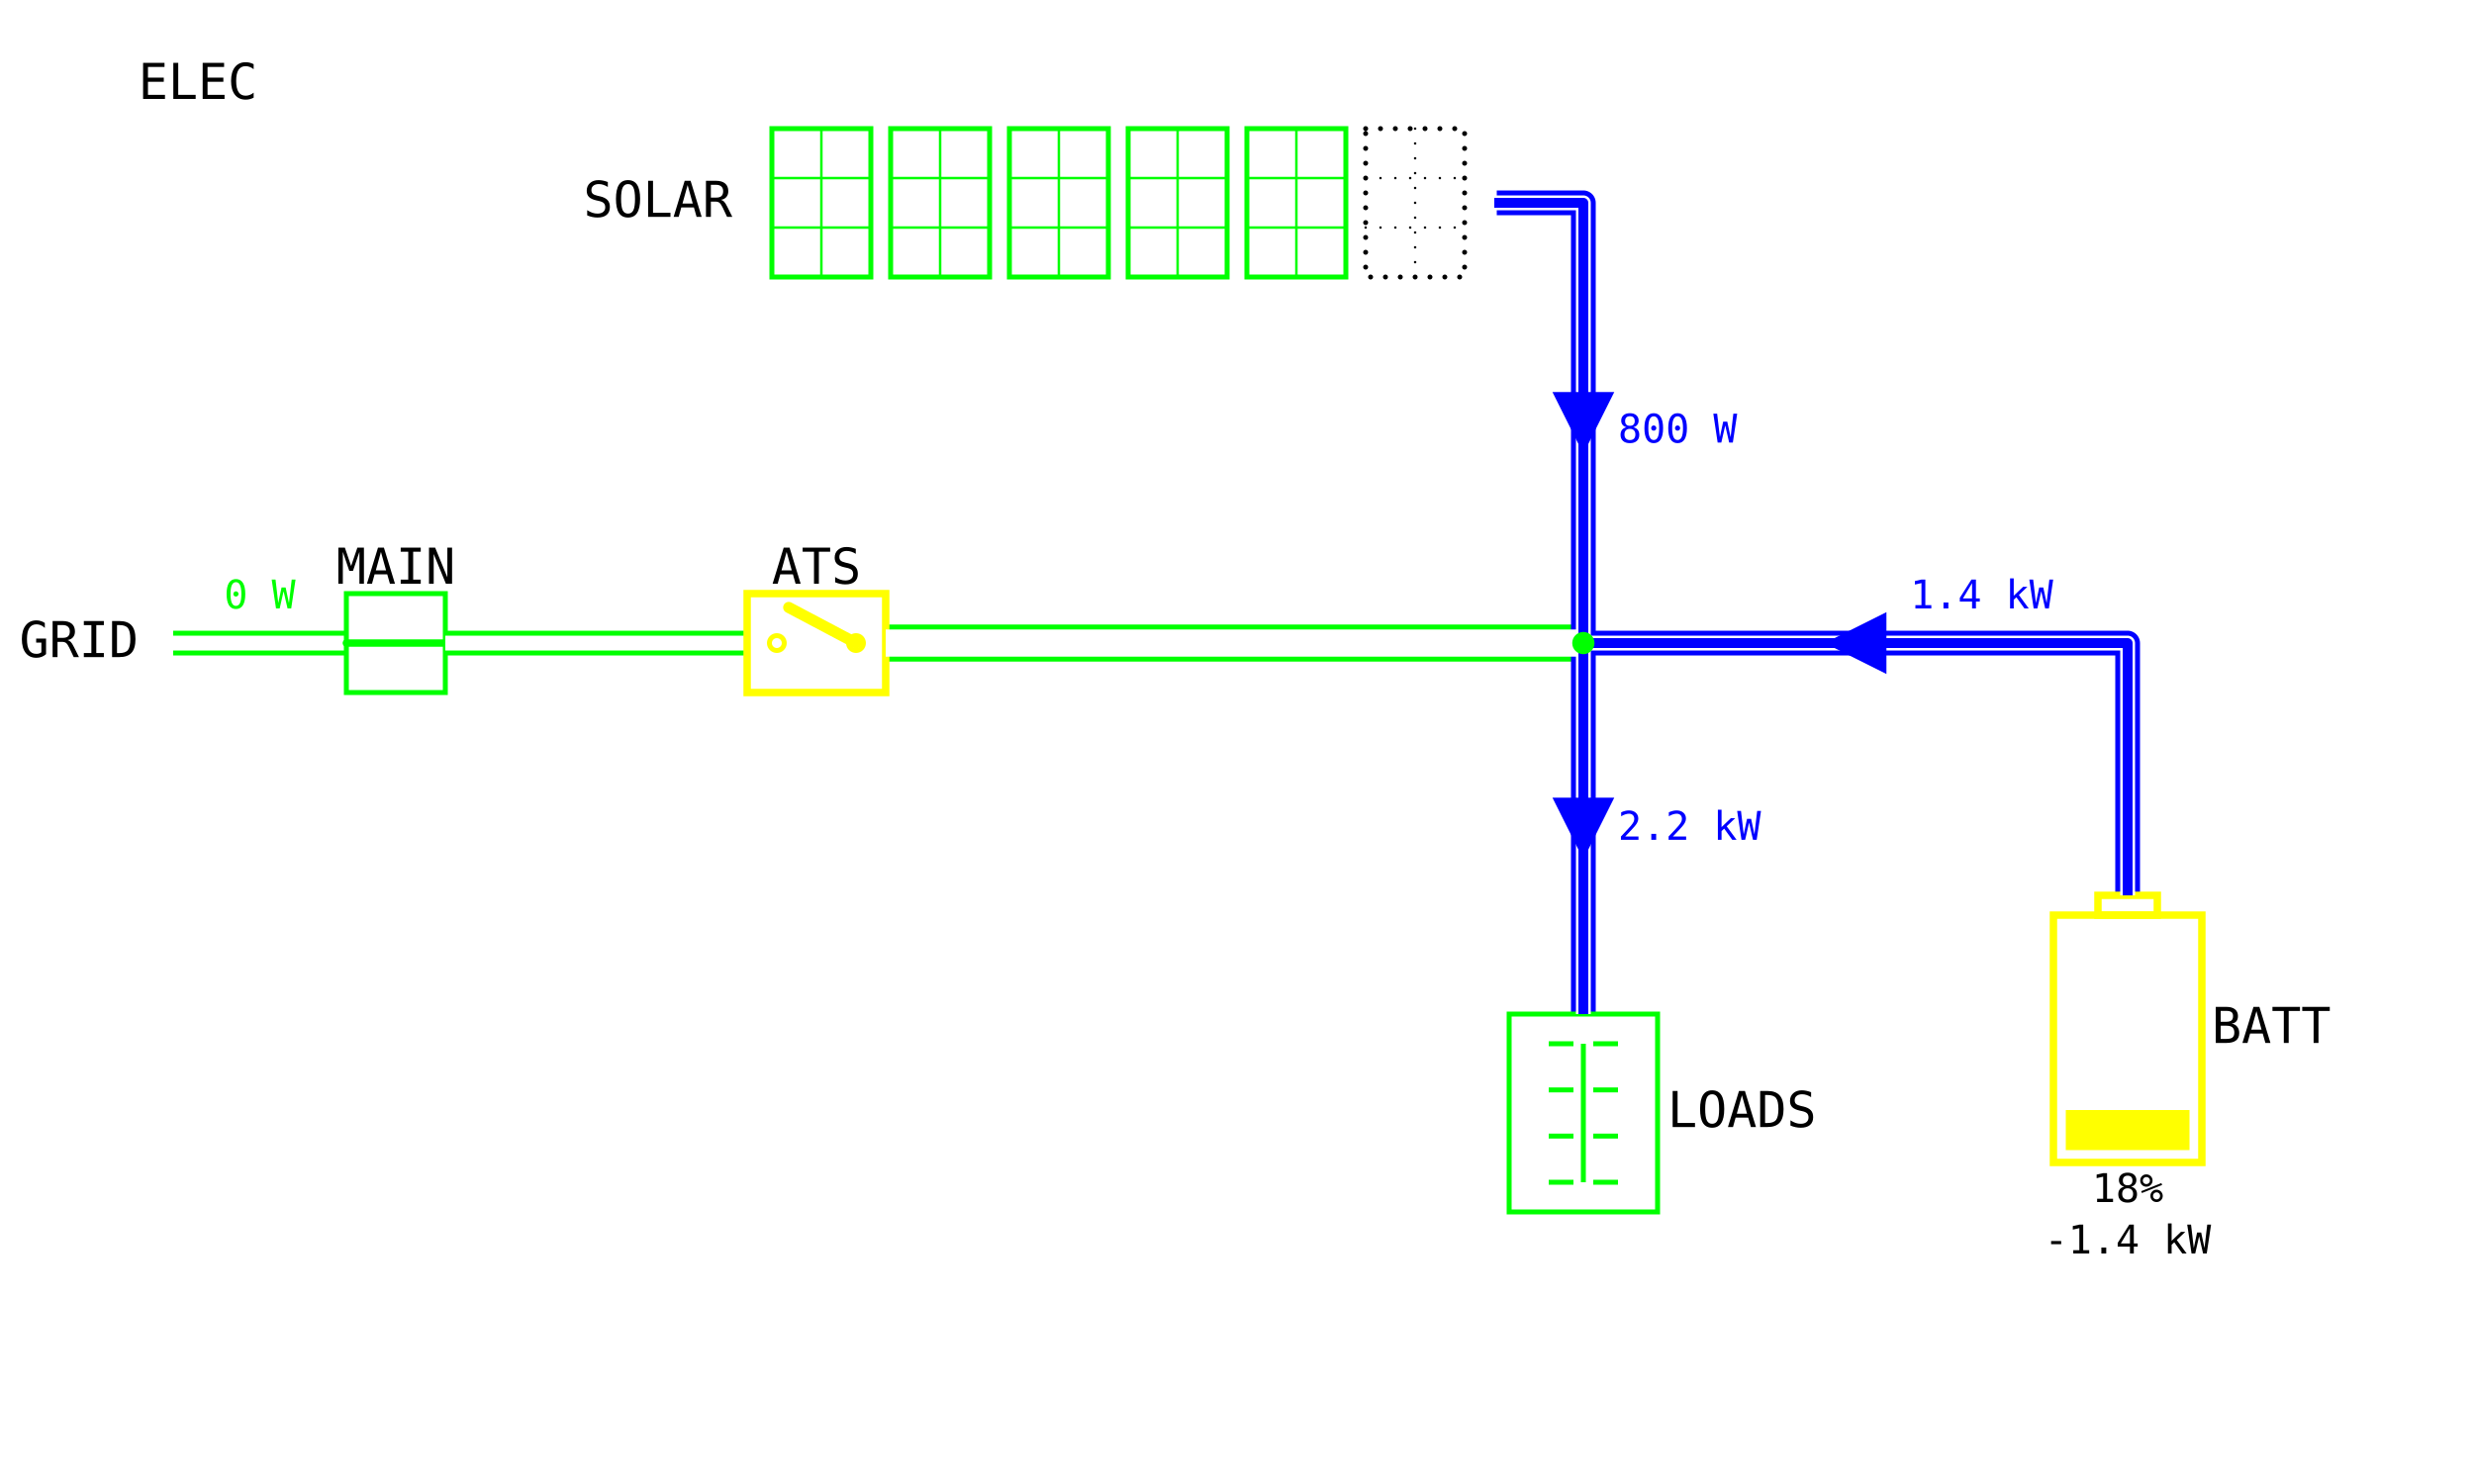
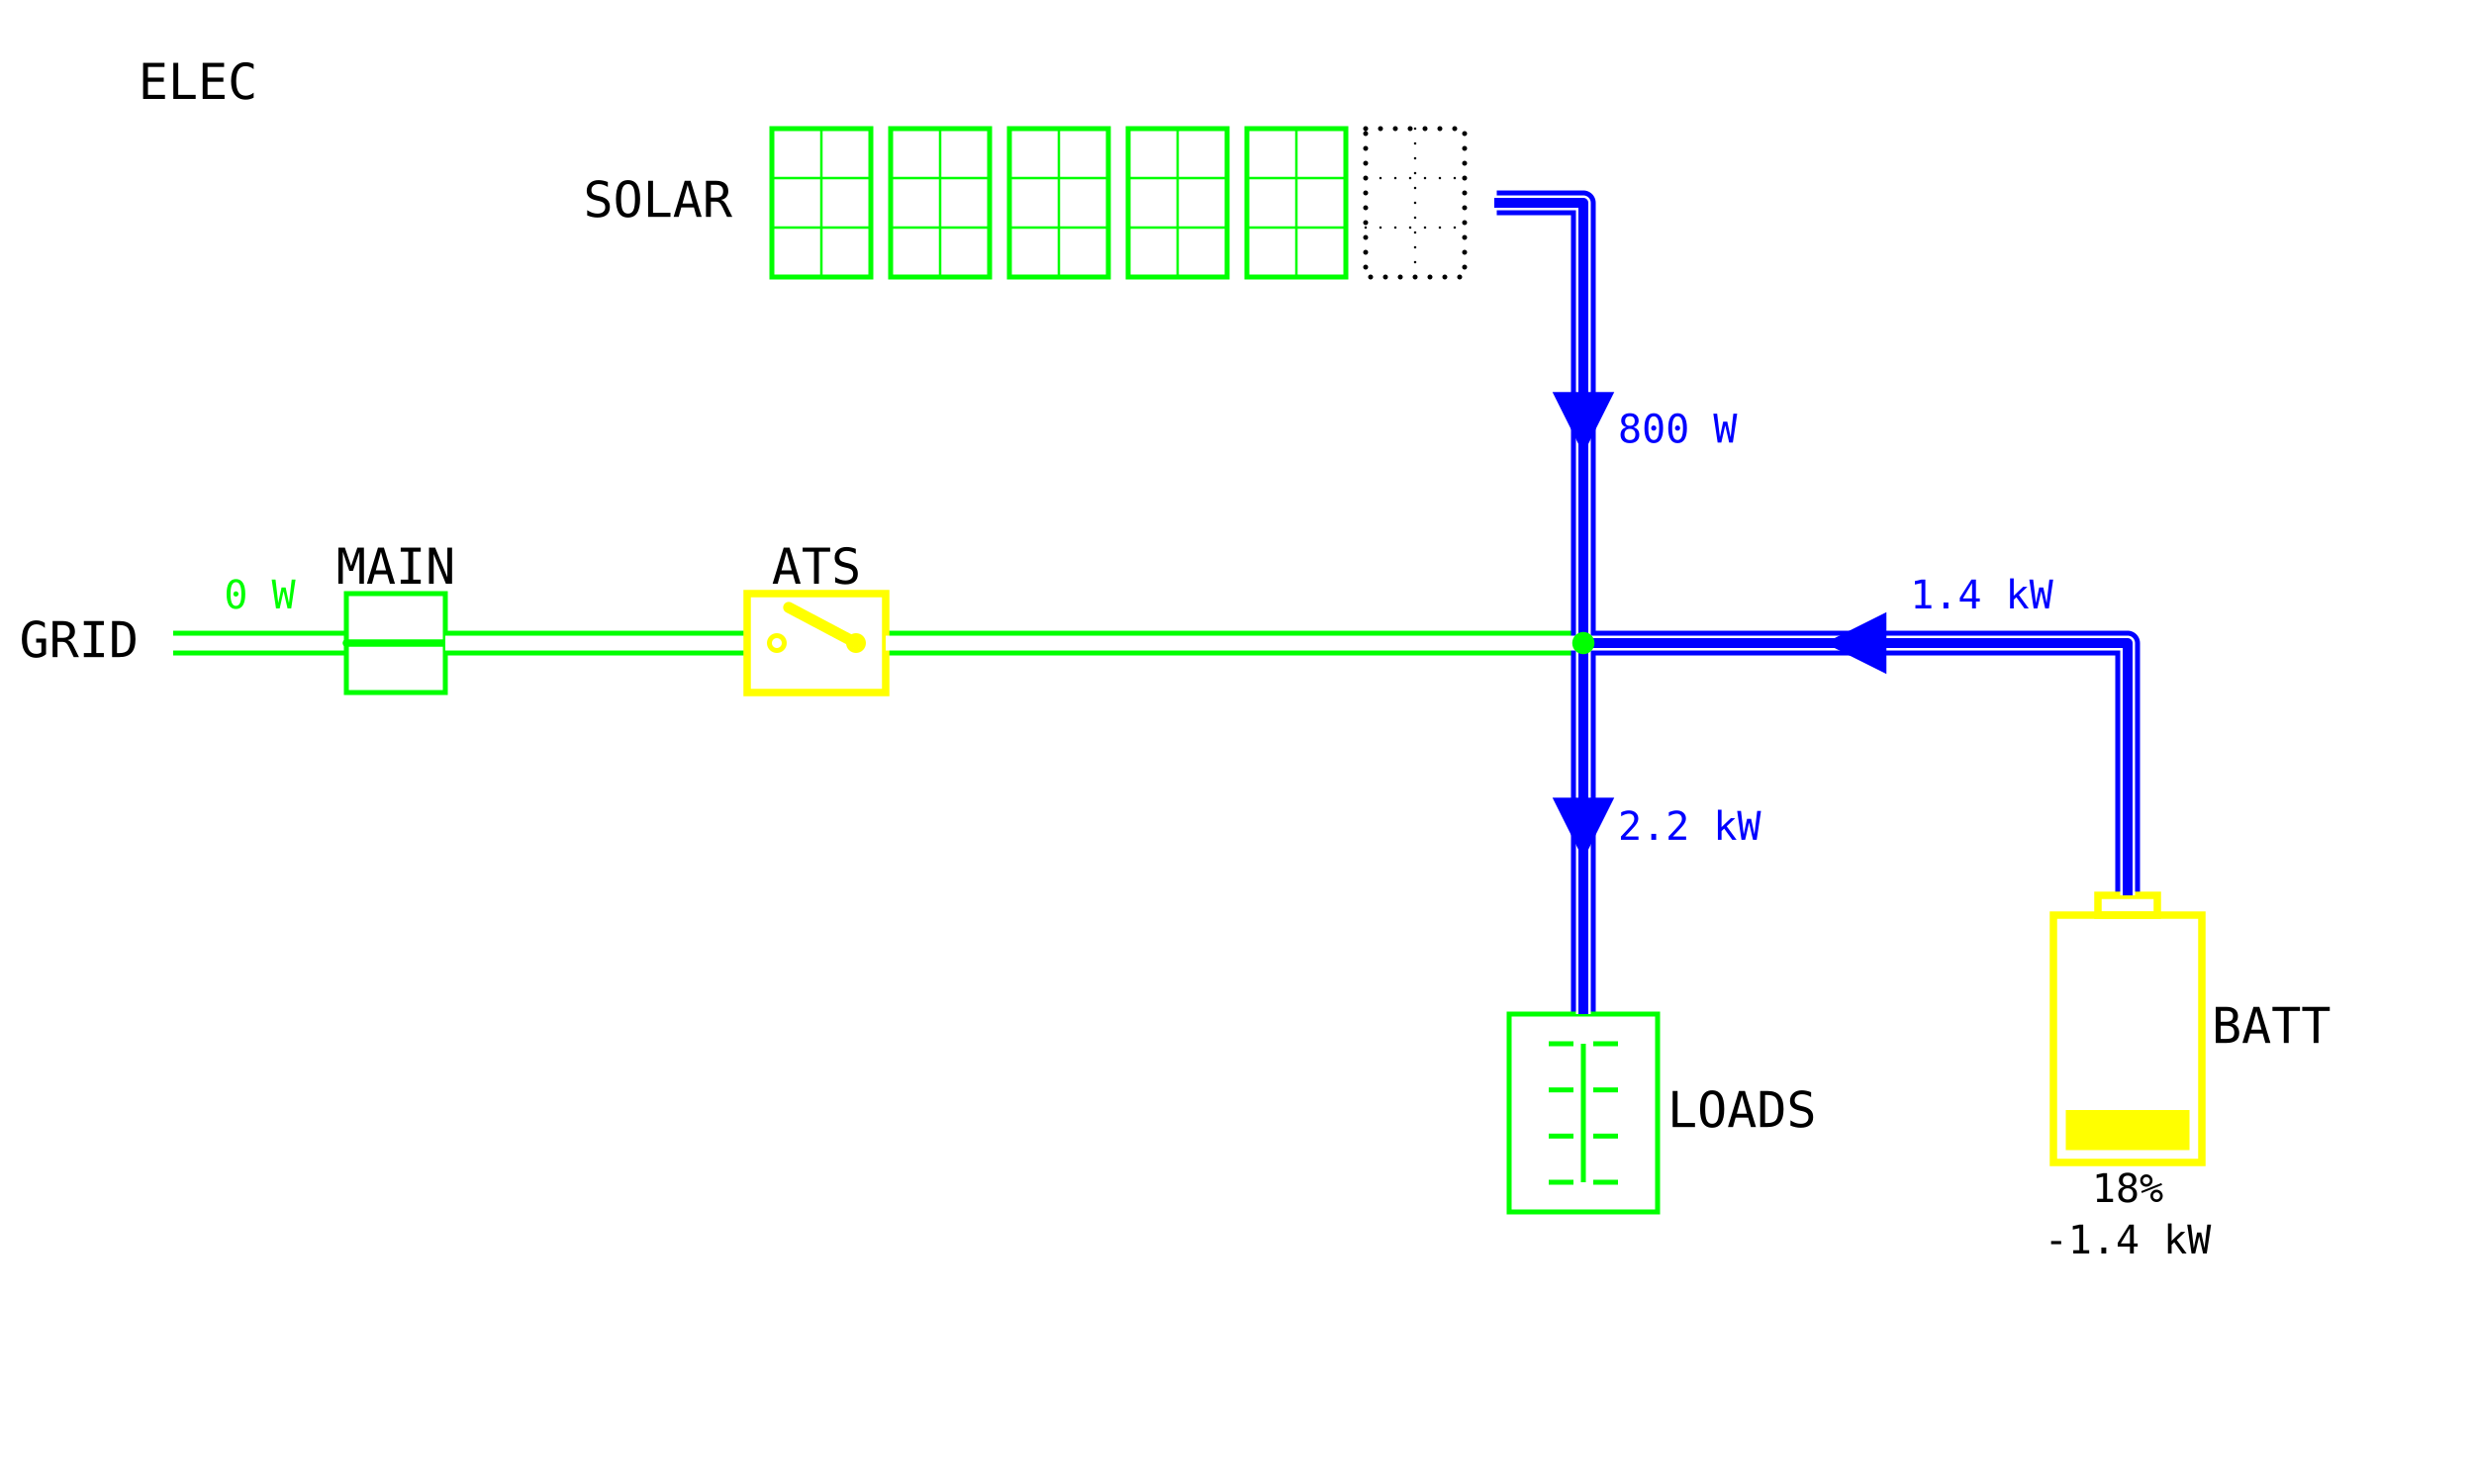
<svg xmlns="http://www.w3.org/2000/svg" viewBox="0 0 1000 600" width="1280" height="768" data-page="electrical" data-theme="eink_color">
  <rect x="0" y="0" width="1000" height="600" fill="#ffffff" />
  <g id="casings">
    <g data-for="grid">
      <polyline points="70,260 140,260" fill="none" stroke="#00ff00" stroke-width="10" stroke-linejoin="round" />
    </g>
    <g data-for="grid_link">
      <polyline points="180,260 302,260" fill="none" stroke="#00ff00" stroke-width="10" stroke-linejoin="round" />
    </g>
    <g data-for="backup_feed">
-       <polyline points="358,260 640,260" fill="none" stroke="#00ff00" stroke-width="15" stroke-linejoin="round" />
+       <polyline points="358,260 640,260" fill="none" stroke="#00ff00" stroke-width="10" stroke-linejoin="round" />
    </g>
    <g data-for="solar">
      <polyline points="604,82 640,82 640,260" fill="none" stroke="#0000ff" stroke-width="10" stroke-linejoin="round" />
    </g>
    <g data-for="battery_feed">
      <polyline points="640,260 860,260 860,362" fill="none" stroke="#0000ff" stroke-width="10" stroke-linejoin="round" />
    </g>
    <g data-for="load_feed">
      <polyline points="640,260 640,410" fill="none" stroke="#0000ff" stroke-width="10" stroke-linejoin="round" />
    </g>
  </g>
  <g id="title">
    <text x="80" y="40" text-anchor="middle" font-family="DejaVu Sans Mono, monospace" font-size="20" fill="#000000">ELEC</text>
  </g>
  <g id="grid">
    <polyline points="70,260 140,260" fill="none" stroke="#ffffff" stroke-width="6" stroke-linejoin="round" />
    <text x="56" y="260" text-anchor="end" dominant-baseline="middle" font-family="DejaVu Sans Mono, monospace" font-size="20" fill="#000000">GRID</text>
    <text x="105" y="246" text-anchor="middle" font-family="DejaVu Sans Mono, monospace" font-size="16" fill="#00ff00">0 W</text>
  </g>
  <g id="main_breaker">
    <g>
      <rect x="140" y="240" width="40" height="40" fill="none" stroke="#00ff00" stroke-width="2" />
      <line x1="140" y1="260" x2="180" y2="260" stroke="#00ff00" stroke-width="3" stroke-linecap="round" />
    </g>
    <text x="160" y="236" text-anchor="middle" font-family="DejaVu Sans Mono, monospace" font-size="20" fill="#000000">MAIN</text>
  </g>
  <g id="grid_link">
    <polyline points="180,260 302,260" fill="none" stroke="#ffffff" stroke-width="6" stroke-linejoin="round" />
  </g>
  <g id="ats">
    <g>
      <rect x="302" y="240" width="56" height="40" fill="none" stroke="#ffff00" stroke-width="3" />
      <circle cx="314" cy="260" r="3" fill="none" stroke="#ffff00" stroke-width="2" />
      <circle cx="346" cy="260" r="3" fill="none" stroke="#ffff00" stroke-width="2" />
      <line x1="346" y1="260" x2="318.8" y2="245.6" stroke="#ffff00" stroke-width="4.5" stroke-linecap="round" />
    </g>
    <text x="330" y="236" text-anchor="middle" font-family="DejaVu Sans Mono, monospace" font-size="20" fill="#000000">ATS</text>
  </g>
  <g id="backup_feed">
-     <polyline points="358,260 640,260" fill="none" stroke="#ffffff" stroke-width="11" stroke-linejoin="round" />
+     <polyline points="358,260 640,260" fill="none" stroke="#ffffff" stroke-width="6" stroke-linejoin="round" />
  </g>
  <g id="array">
    <rect x="300" y="40" width="304" height="84" fill="none" stroke="#ffffff" stroke-width="2" />
    <g id="array.p1">
      <rect x="312" y="52" width="40" height="60" fill="none" stroke="#00ff00" stroke-width="2" />
      <line x1="312" y1="72" x2="352" y2="72" stroke="#00ff00" stroke-width="1" />
      <line x1="312" y1="92" x2="352" y2="92" stroke="#00ff00" stroke-width="1" />
      <line x1="332" y1="52" x2="332" y2="112" stroke="#00ff00" stroke-width="1" />
    </g>
    <g id="array.p2">
      <rect x="360" y="52" width="40" height="60" fill="none" stroke="#00ff00" stroke-width="2" />
      <line x1="360" y1="72" x2="400" y2="72" stroke="#00ff00" stroke-width="1" />
      <line x1="360" y1="92" x2="400" y2="92" stroke="#00ff00" stroke-width="1" />
      <line x1="380" y1="52" x2="380" y2="112" stroke="#00ff00" stroke-width="1" />
    </g>
    <g id="array.p3">
      <rect x="408" y="52" width="40" height="60" fill="none" stroke="#00ff00" stroke-width="2" />
      <line x1="408" y1="72" x2="448" y2="72" stroke="#00ff00" stroke-width="1" />
      <line x1="408" y1="92" x2="448" y2="92" stroke="#00ff00" stroke-width="1" />
      <line x1="428" y1="52" x2="428" y2="112" stroke="#00ff00" stroke-width="1" />
    </g>
    <g id="array.p4">
      <rect x="456" y="52" width="40" height="60" fill="none" stroke="#00ff00" stroke-width="2" />
      <line x1="456" y1="72" x2="496" y2="72" stroke="#00ff00" stroke-width="1" />
      <line x1="456" y1="92" x2="496" y2="92" stroke="#00ff00" stroke-width="1" />
      <line x1="476" y1="52" x2="476" y2="112" stroke="#00ff00" stroke-width="1" />
    </g>
    <g id="array.p5">
      <rect x="504" y="52" width="40" height="60" fill="none" stroke="#00ff00" stroke-width="2" />
      <line x1="504" y1="72" x2="544" y2="72" stroke="#00ff00" stroke-width="1" />
      <line x1="504" y1="92" x2="544" y2="92" stroke="#00ff00" stroke-width="1" />
      <line x1="524" y1="52" x2="524" y2="112" stroke="#00ff00" stroke-width="1" />
    </g>
    <g id="array.p6">
      <rect x="552" y="52" width="40" height="60" fill="none" stroke="#000000" stroke-width="2" stroke-dasharray="0 6" stroke-linecap="round" />
      <line x1="552" y1="72" x2="592" y2="72" stroke="#000000" stroke-width="1" stroke-dasharray="0 6" stroke-linecap="round" />
      <line x1="552" y1="92" x2="592" y2="92" stroke="#000000" stroke-width="1" stroke-dasharray="0 6" stroke-linecap="round" />
      <line x1="572" y1="52" x2="572" y2="112" stroke="#000000" stroke-width="1" stroke-dasharray="0 6" stroke-linecap="round" />
    </g>
    <text x="296" y="82" text-anchor="end" dominant-baseline="middle" font-family="DejaVu Sans Mono, monospace" font-size="20" fill="#000000">SOLAR</text>
  </g>
  <g id="solar">
    <polyline points="604,82 640,82 640,260" fill="none" stroke="#ffffff" stroke-width="6" stroke-linejoin="round" />
    <polyline points="604,82 640,82 640,260" fill="none" stroke="#0000ff" stroke-width="4" stroke-linejoin="round" />
    <polygon points="640,183.5 627.5,158.5 652.5,158.5" fill="#0000ff" />
    <text x="654" y="174.4" text-anchor="start" dominant-baseline="middle" font-family="DejaVu Sans Mono, monospace" font-size="16" fill="#0000ff">800 W</text>
  </g>
  <g id="battery">
    <rect x="830" y="370" width="60" height="100" fill="none" stroke="#ffff00" stroke-width="3" />
    <rect x="848" y="362" width="24" height="8" fill="none" stroke="#ffff00" stroke-width="3" />
    <rect x="835" y="448.8" width="50" height="16.2" fill="#ffff00" />
    <text x="894" y="416" text-anchor="start" dominant-baseline="middle" font-family="DejaVu Sans Mono, monospace" font-size="20" fill="#000000">BATT</text>
    <text x="860" y="486" text-anchor="middle" font-family="DejaVu Sans Mono, monospace" font-size="16" fill="#000000">18%</text>
    <text x="860" y="506.8" text-anchor="middle" font-family="DejaVu Sans Mono, monospace" font-size="16" fill="#000000">-1.4 kW</text>
  </g>
  <g id="battery_feed">
    <polyline points="640,260 860,260 860,362" fill="none" stroke="#ffffff" stroke-width="6" stroke-linejoin="round" />
    <polyline points="640,260 860,260 860,362" fill="none" stroke="#0000ff" stroke-width="4" stroke-linejoin="round" />
    <polygon points="737.5,260 762.5,247.5 762.5,272.5" fill="#0000ff" />
    <text x="801" y="246" text-anchor="middle" font-family="DejaVu Sans Mono, monospace" font-size="16" fill="#0000ff">1.4 kW</text>
  </g>
  <g id="loads">
    <rect x="610" y="410" width="60" height="80" fill="none" stroke="#00ff00" stroke-width="2" />
    <line x1="640" y1="422" x2="640" y2="478" stroke="#00ff00" stroke-width="2" />
    <line x1="626" y1="422" x2="636" y2="422" stroke="#00ff00" stroke-width="2" />
    <line x1="644" y1="422" x2="654" y2="422" stroke="#00ff00" stroke-width="2" />
    <line x1="626" y1="440.67" x2="636" y2="440.67" stroke="#00ff00" stroke-width="2" />
    <line x1="644" y1="440.67" x2="654" y2="440.67" stroke="#00ff00" stroke-width="2" />
    <line x1="626" y1="459.33" x2="636" y2="459.33" stroke="#00ff00" stroke-width="2" />
    <line x1="644" y1="459.33" x2="654" y2="459.33" stroke="#00ff00" stroke-width="2" />
    <line x1="626" y1="478" x2="636" y2="478" stroke="#00ff00" stroke-width="2" />
    <line x1="644" y1="478" x2="654" y2="478" stroke="#00ff00" stroke-width="2" />
    <text x="674" y="450" text-anchor="start" dominant-baseline="middle" font-family="DejaVu Sans Mono, monospace" font-size="20" fill="#000000">LOADS</text>
  </g>
  <g id="load_feed">
    <polyline points="640,260 640,410" fill="none" stroke="#ffffff" stroke-width="6" stroke-linejoin="round" />
    <polyline points="640,260 640,410" fill="none" stroke="#0000ff" stroke-width="4" stroke-linejoin="round" />
    <polygon points="640,347.5 627.5,322.5 652.5,322.5" fill="#0000ff" />
    <text x="654" y="335" text-anchor="start" dominant-baseline="middle" font-family="DejaVu Sans Mono, monospace" font-size="16" fill="#0000ff">2.2 kW</text>
  </g>
  <g id="bus">
    <circle cx="640" cy="260" r="4.5" fill="#00ff00" />
  </g>
</svg>
